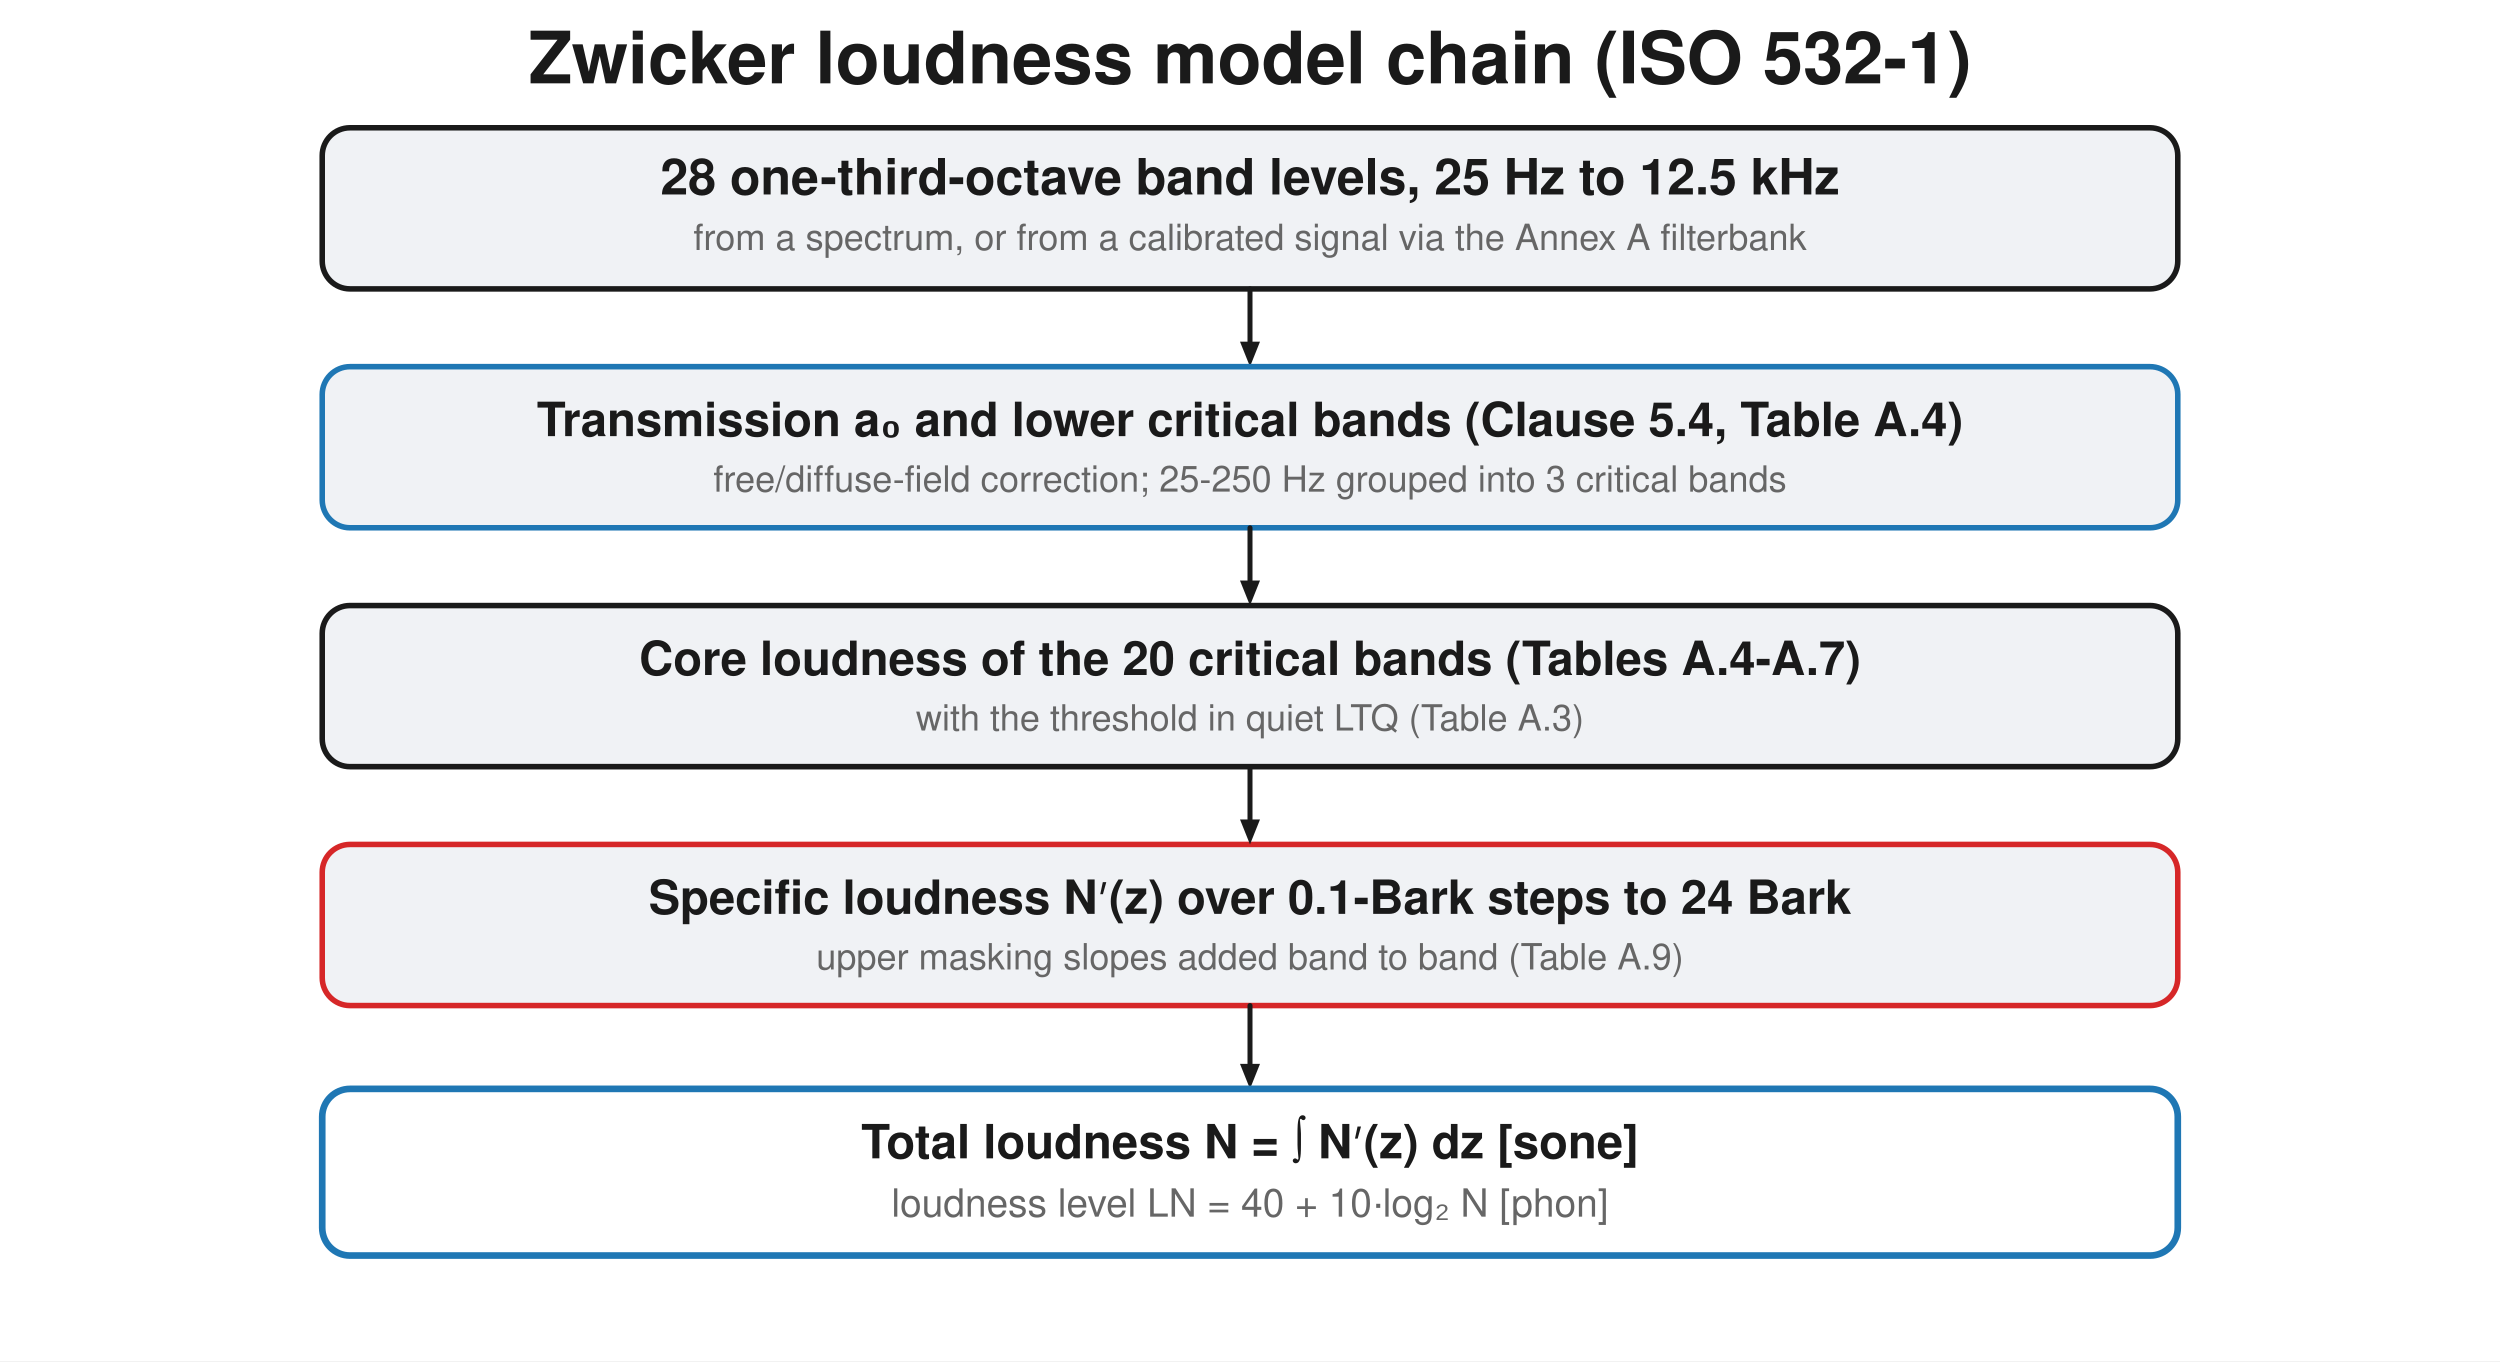
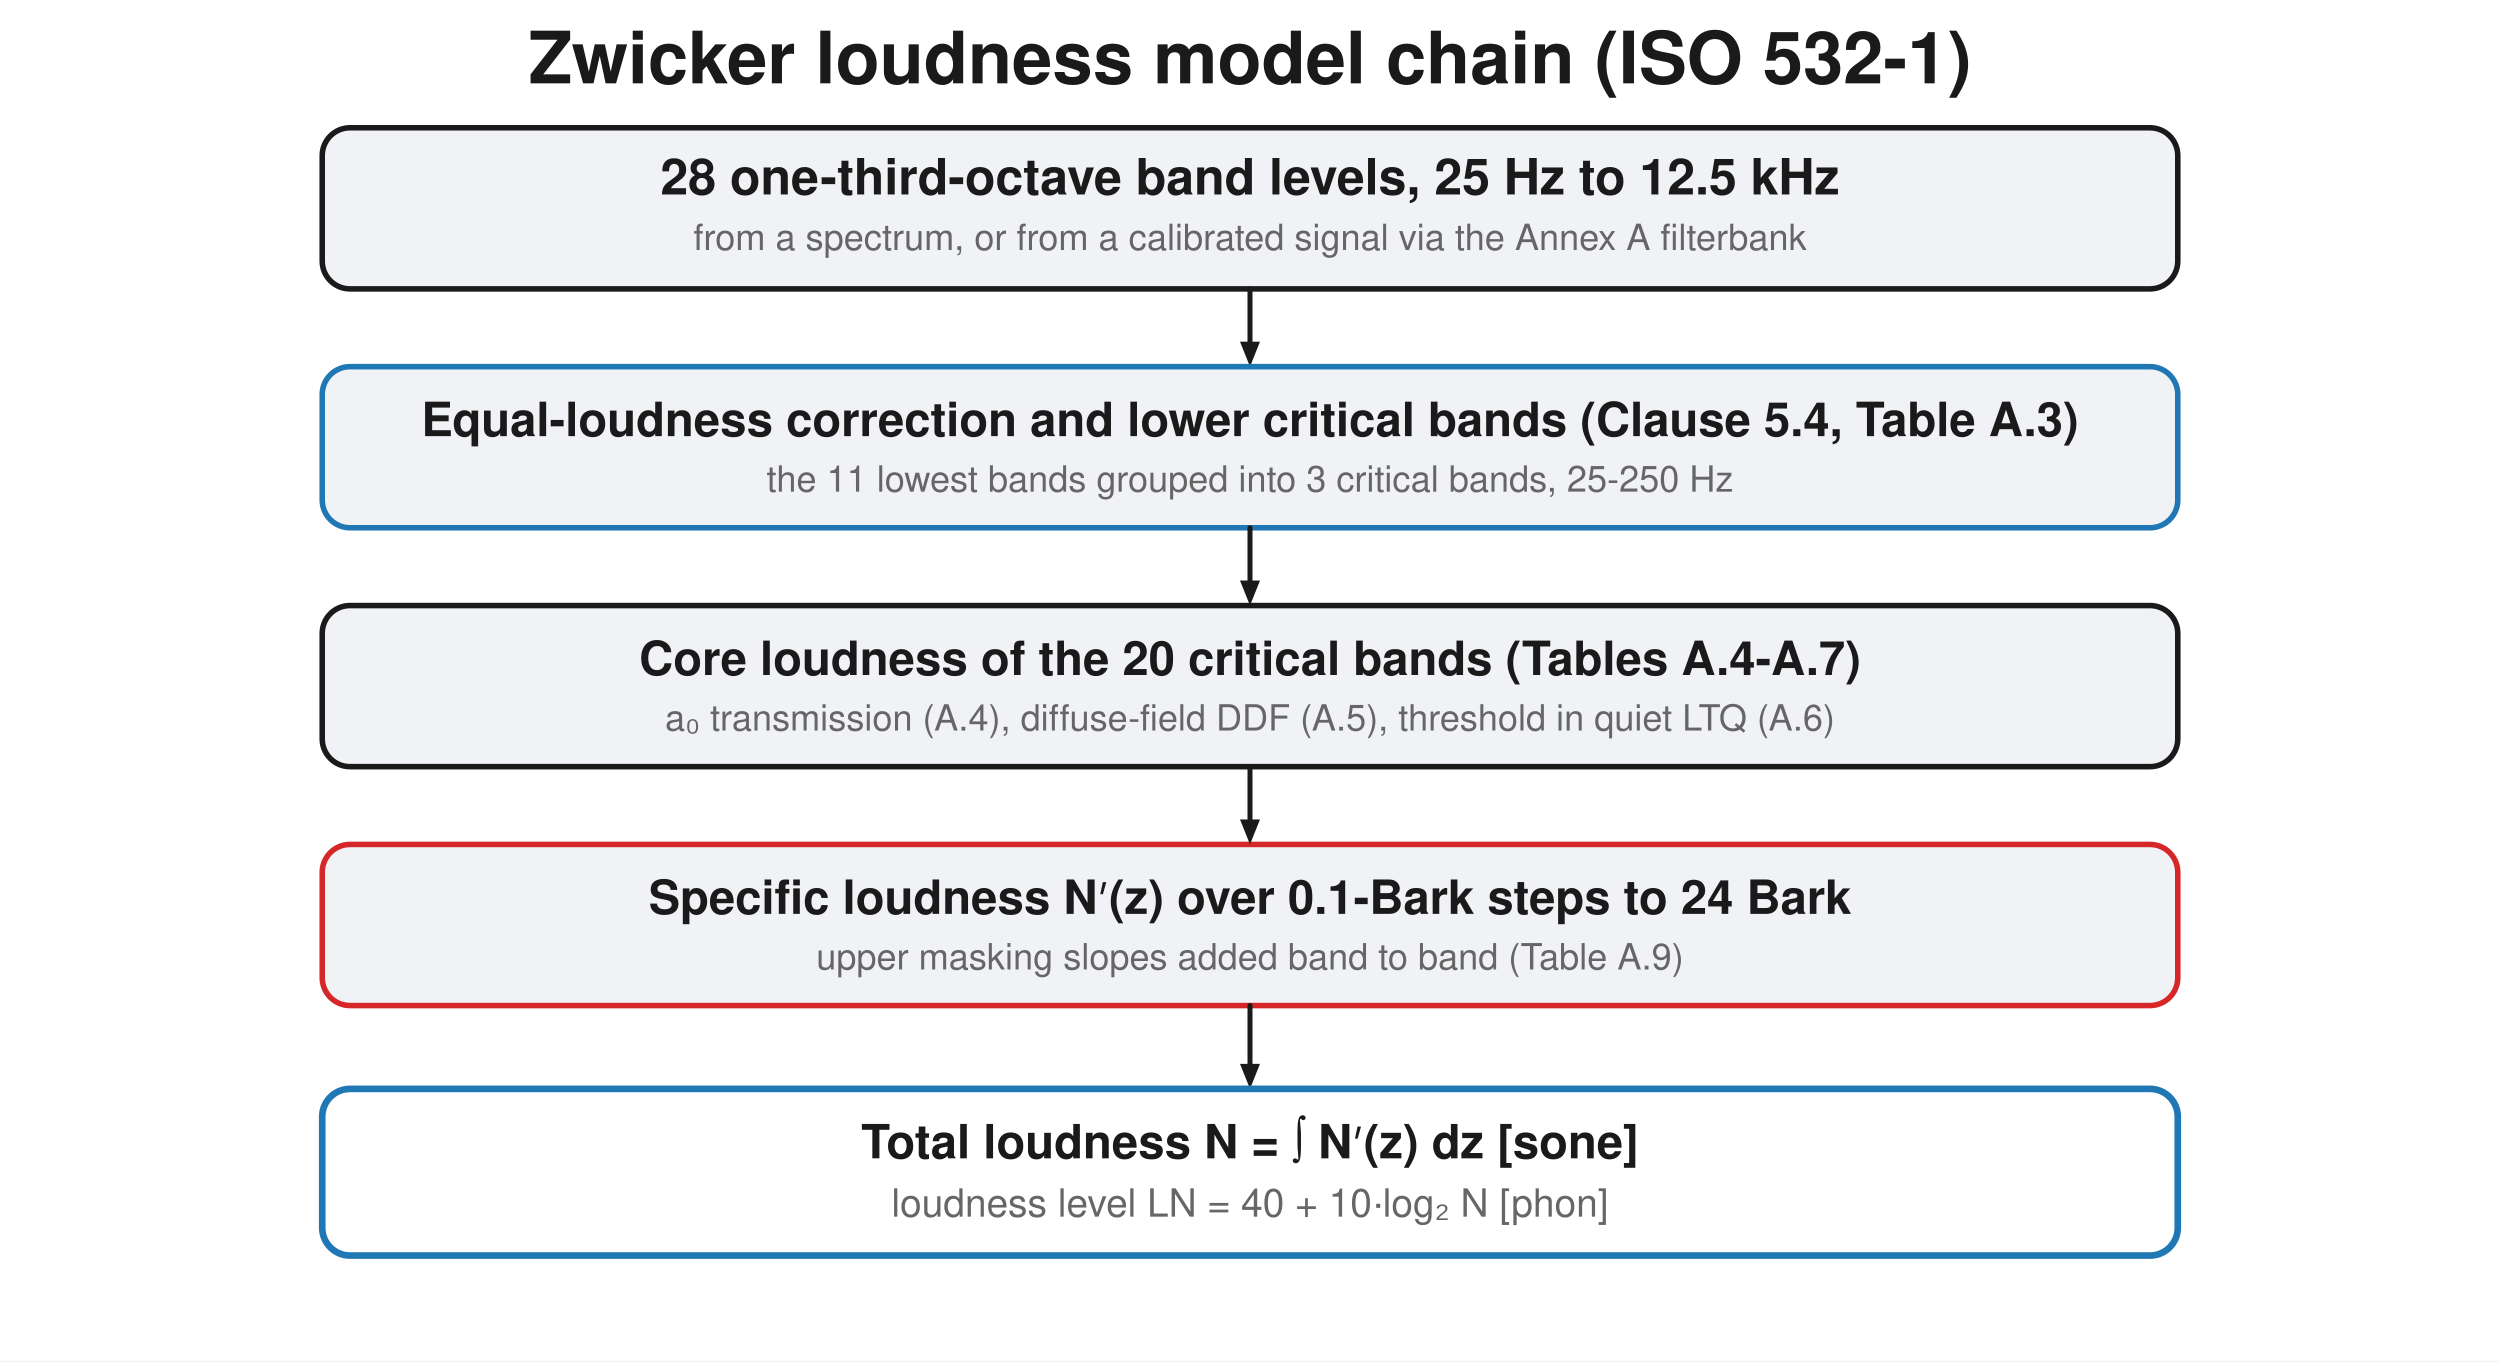
<svg xmlns="http://www.w3.org/2000/svg" width="900" height="490" viewBox="0 0 900 490">
  <rect width="900" height="490" fill="#ffffff" />
  <text x="450.0" y="30" font-family="Segoe UI, Helvetica, Arial, sans-serif" font-size="26" font-weight="600" fill="#1a1a1a" text-anchor="middle">Zwicker loudness model chain (ISO 532-1)</text>
  <rect x="116.0" y="46" width="668.0" height="58.0" rx="10" fill="#f0f2f5" stroke="#1a1a1a" stroke-width="2" />
  <text x="450.0" y="70" font-family="Segoe UI, Helvetica, Arial, sans-serif" font-size="18" fill="#1a1a1a" text-anchor="middle" font-weight="600">28 one-third-octave band levels, 25 Hz to 12.5 kHz</text>
  <text x="450.0" y="90" font-family="Segoe UI, Helvetica, Arial, sans-serif" font-size="13" fill="#666666" text-anchor="middle">from a spectrum, or from a calibrated signal via the Annex A filterbank</text>
  <line x1="450.0" y1="104" x2="450.0" y2="123.0" stroke="#1a1a1a" stroke-width="1.8" stroke-linecap="round" />
  <path d="M 450.0 132.0 L 446.4 123.0 L 453.6 123.0 Z" fill="#1a1a1a" stroke="none" stroke-width="1.5" stroke-linejoin="round" />
  <rect x="116.0" y="132" width="668.0" height="58.0" rx="10" fill="#f0f2f5" stroke="#1f77b4" stroke-width="2" />
-   <text x="450.0" y="157" font-family="Segoe UI, Helvetica, Arial, sans-serif" font-size="17" fill="#1a1a1a" text-anchor="middle" font-weight="600">Transmission a₀ and lower critical bands  (Clause 5.4, Table A.4)</text>
-   <text x="450.0" y="177" font-family="Segoe UI, Helvetica, Arial, sans-serif" font-size="13" fill="#666666" text-anchor="middle">free/diffuse-field correction; 25-250 Hz grouped into 3 critical bands</text>
+   <text x="450.0" y="157" font-family="Segoe UI, Helvetica, Arial, sans-serif" font-size="17" fill="#1a1a1a" text-anchor="middle" font-weight="600">Equal-loudness correction and lower critical bands  (Clause 5.4, Table A.3)</text>
+   <text x="450.0" y="177" font-family="Segoe UI, Helvetica, Arial, sans-serif" font-size="13" fill="#666666" text-anchor="middle">the 11 lowest bands grouped into 3 critical bands, 25-250 Hz</text>
  <rect x="116.0" y="218" width="668.0" height="58.0" rx="10" fill="#f0f2f5" stroke="#1a1a1a" stroke-width="2" />
  <text x="450.0" y="243" font-family="Segoe UI, Helvetica, Arial, sans-serif" font-size="17" fill="#1a1a1a" text-anchor="middle" font-weight="600">Core loudness of the 20 critical bands  (Tables A.4-A.7)</text>
-   <text x="450.0" y="263" font-family="Segoe UI, Helvetica, Arial, sans-serif" font-size="13" fill="#666666" text-anchor="middle">with the threshold in quiet LTQ (Table A.3)</text>
+   <text x="450.0" y="263" font-family="Segoe UI, Helvetica, Arial, sans-serif" font-size="13" fill="#666666" text-anchor="middle">a₀ transmission (A.4), diffuse-field DDF (A.5), threshold in quiet LTQ (A.6)</text>
  <rect x="116.0" y="304" width="668.0" height="58.0" rx="10" fill="#f0f2f5" stroke="#d62728" stroke-width="2" />
  <text x="450.0" y="329" font-family="Segoe UI, Helvetica, Arial, sans-serif" font-size="17" fill="#1a1a1a" text-anchor="middle" font-weight="600">Specific loudness  N′(z)  over 0.1-Bark steps to 24 Bark</text>
  <text x="450.0" y="349" font-family="Segoe UI, Helvetica, Arial, sans-serif" font-size="13" fill="#666666" text-anchor="middle">upper masking slopes added band to band (Table A.9)</text>
  <line x1="450.0" y1="190" x2="450.0" y2="209.0" stroke="#1a1a1a" stroke-width="1.8" stroke-linecap="round" />
  <path d="M 450.0 218.0 L 446.4 209.0 L 453.6 209.0 Z" fill="#1a1a1a" stroke="none" stroke-width="1.5" stroke-linejoin="round" />
  <line x1="450.0" y1="276" x2="450.0" y2="295.0" stroke="#1a1a1a" stroke-width="1.8" stroke-linecap="round" />
  <path d="M 450.0 304.0 L 446.4 295.0 L 453.6 295.0 Z" fill="#1a1a1a" stroke="none" stroke-width="1.5" stroke-linejoin="round" />
  <line x1="450.0" y1="362" x2="450.0" y2="383.0" stroke="#1a1a1a" stroke-width="1.8" stroke-linecap="round" />
  <path d="M 450.0 392.0 L 446.4 383.0 L 453.6 383.0 Z" fill="#1a1a1a" stroke="none" stroke-width="1.5" stroke-linejoin="round" />
  <rect x="116.0" y="392" width="668.0" height="60" rx="10" fill="none" stroke="#1f77b4" stroke-width="2.4" />
  <text x="450.0" y="417" font-family="Segoe UI, Helvetica, Arial, sans-serif" font-size="17" fill="#1a1a1a" text-anchor="middle" font-weight="600">Total loudness  N = ∫ N′(z) dz  [sone]</text>
  <text x="450.0" y="438" font-family="Segoe UI, Helvetica, Arial, sans-serif" font-size="14" fill="#666666" text-anchor="middle">loudness level  LN = 40 + 10·log₂ N  [phon]</text>
</svg>
